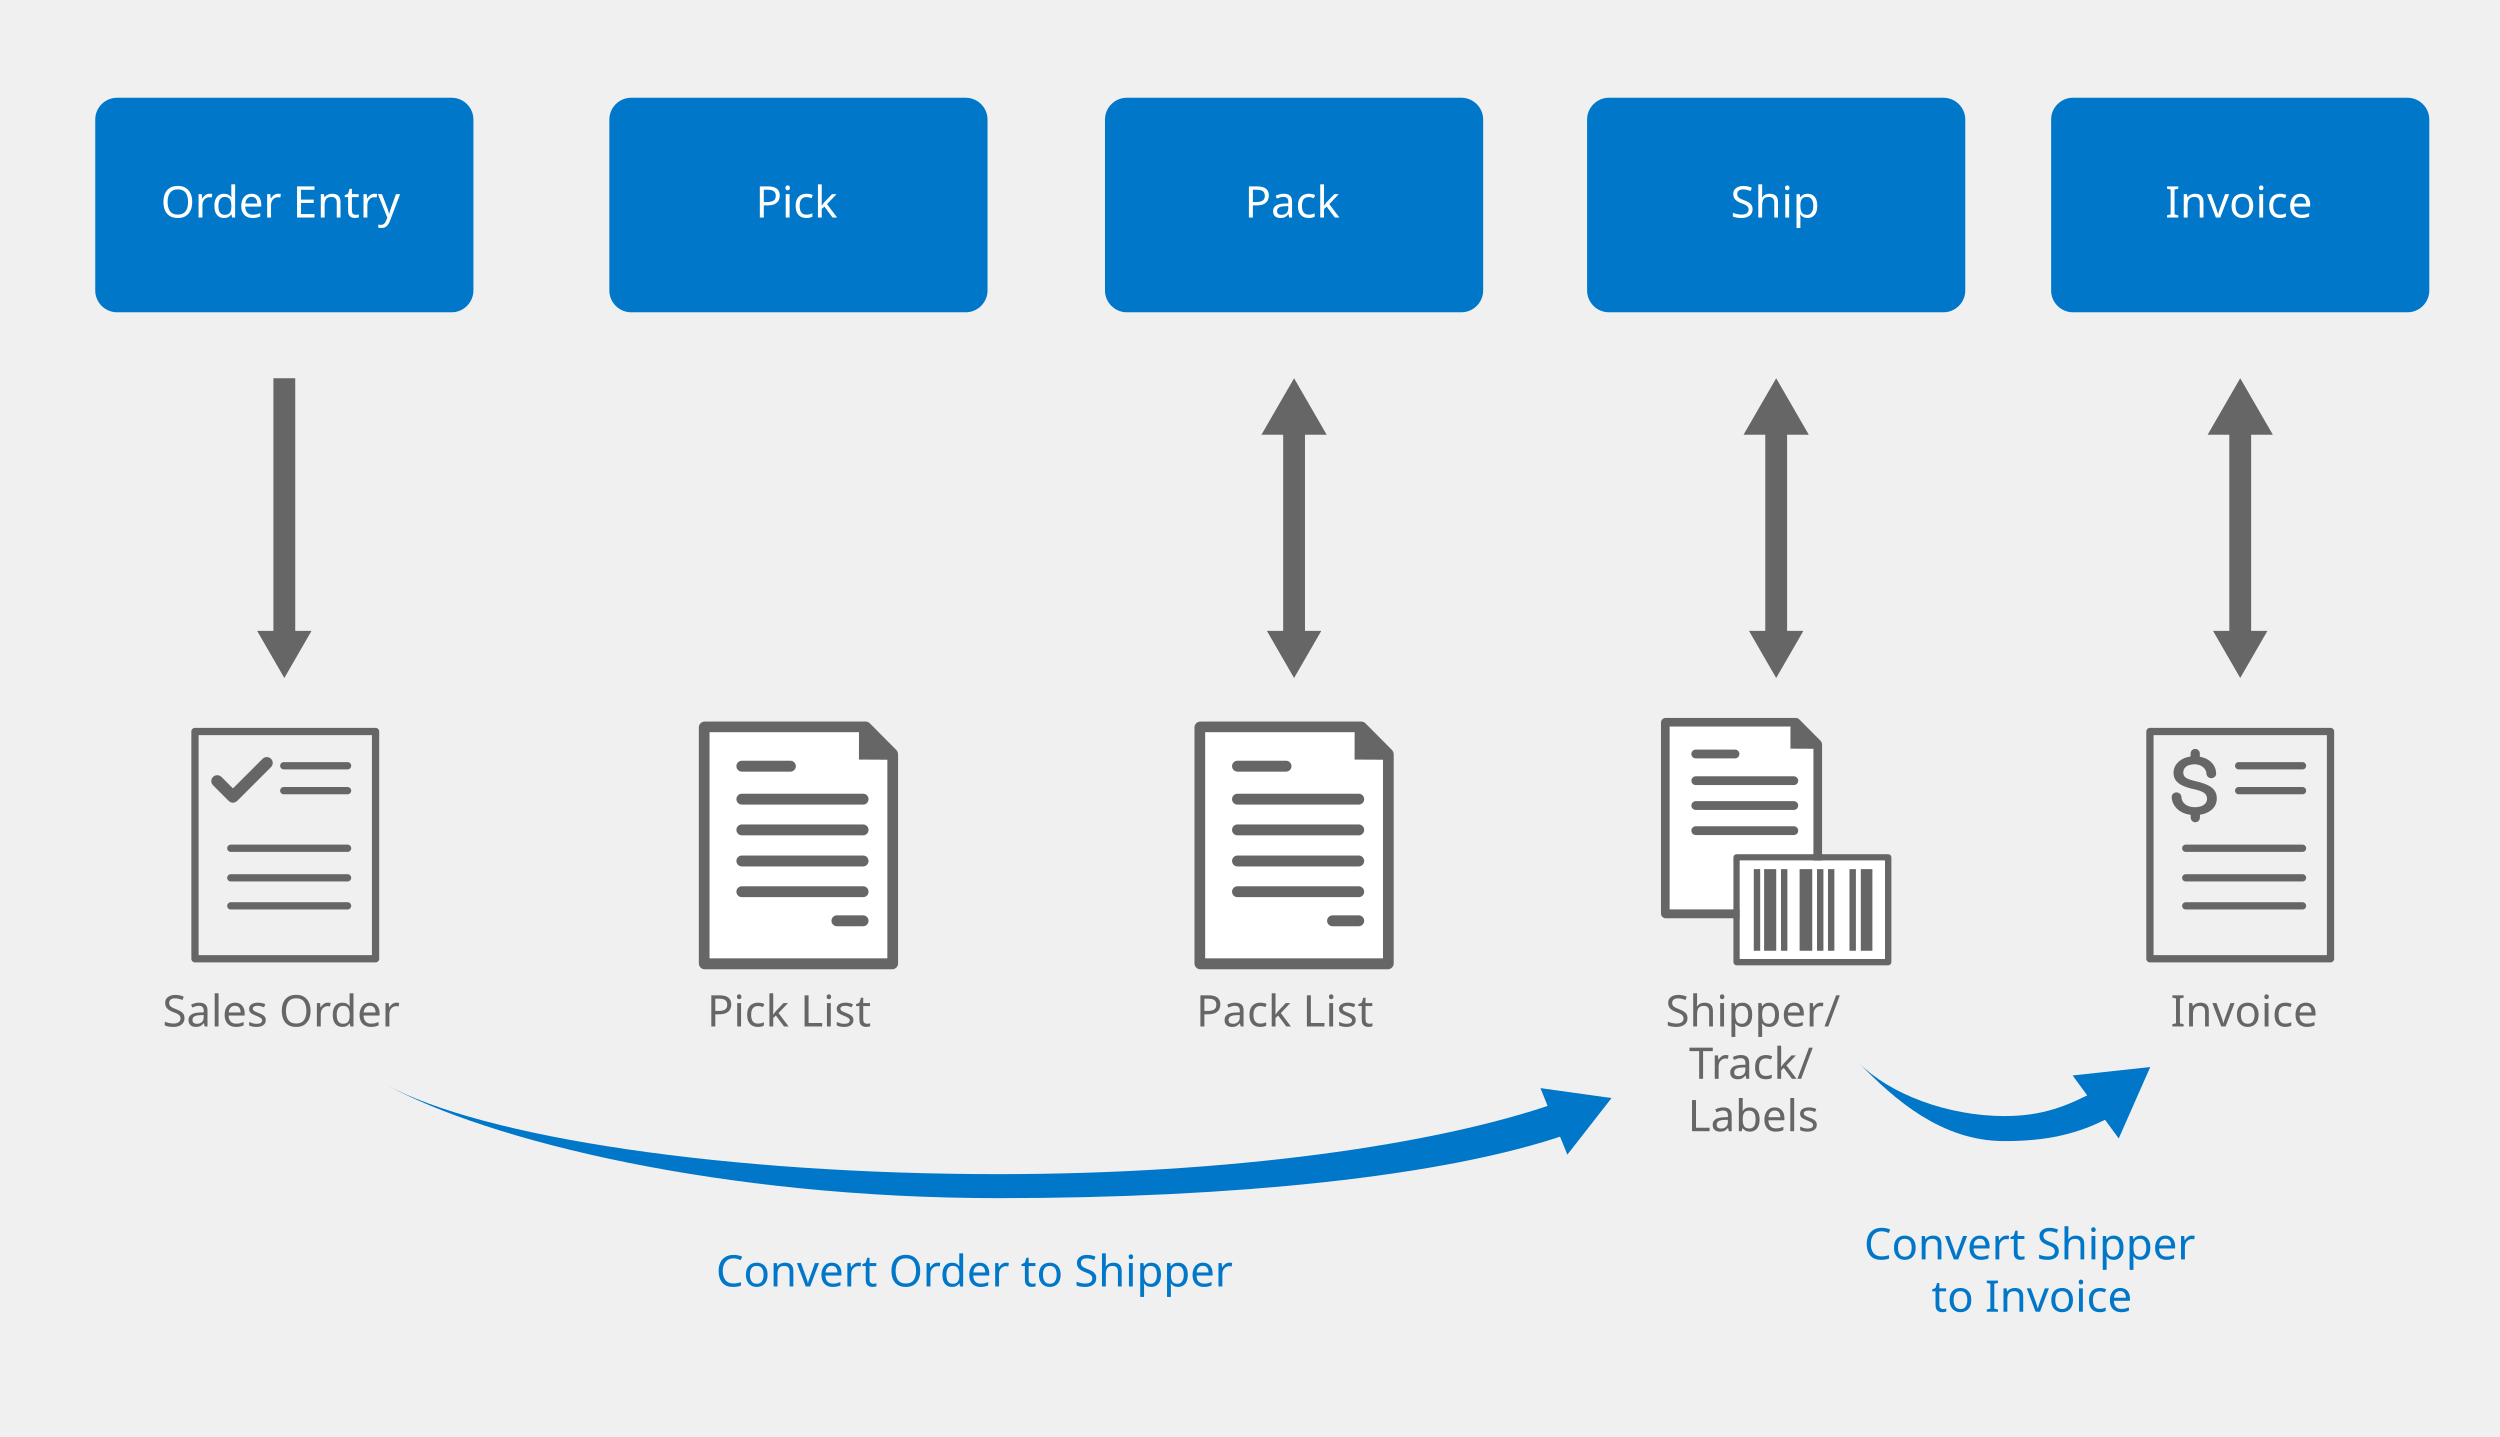
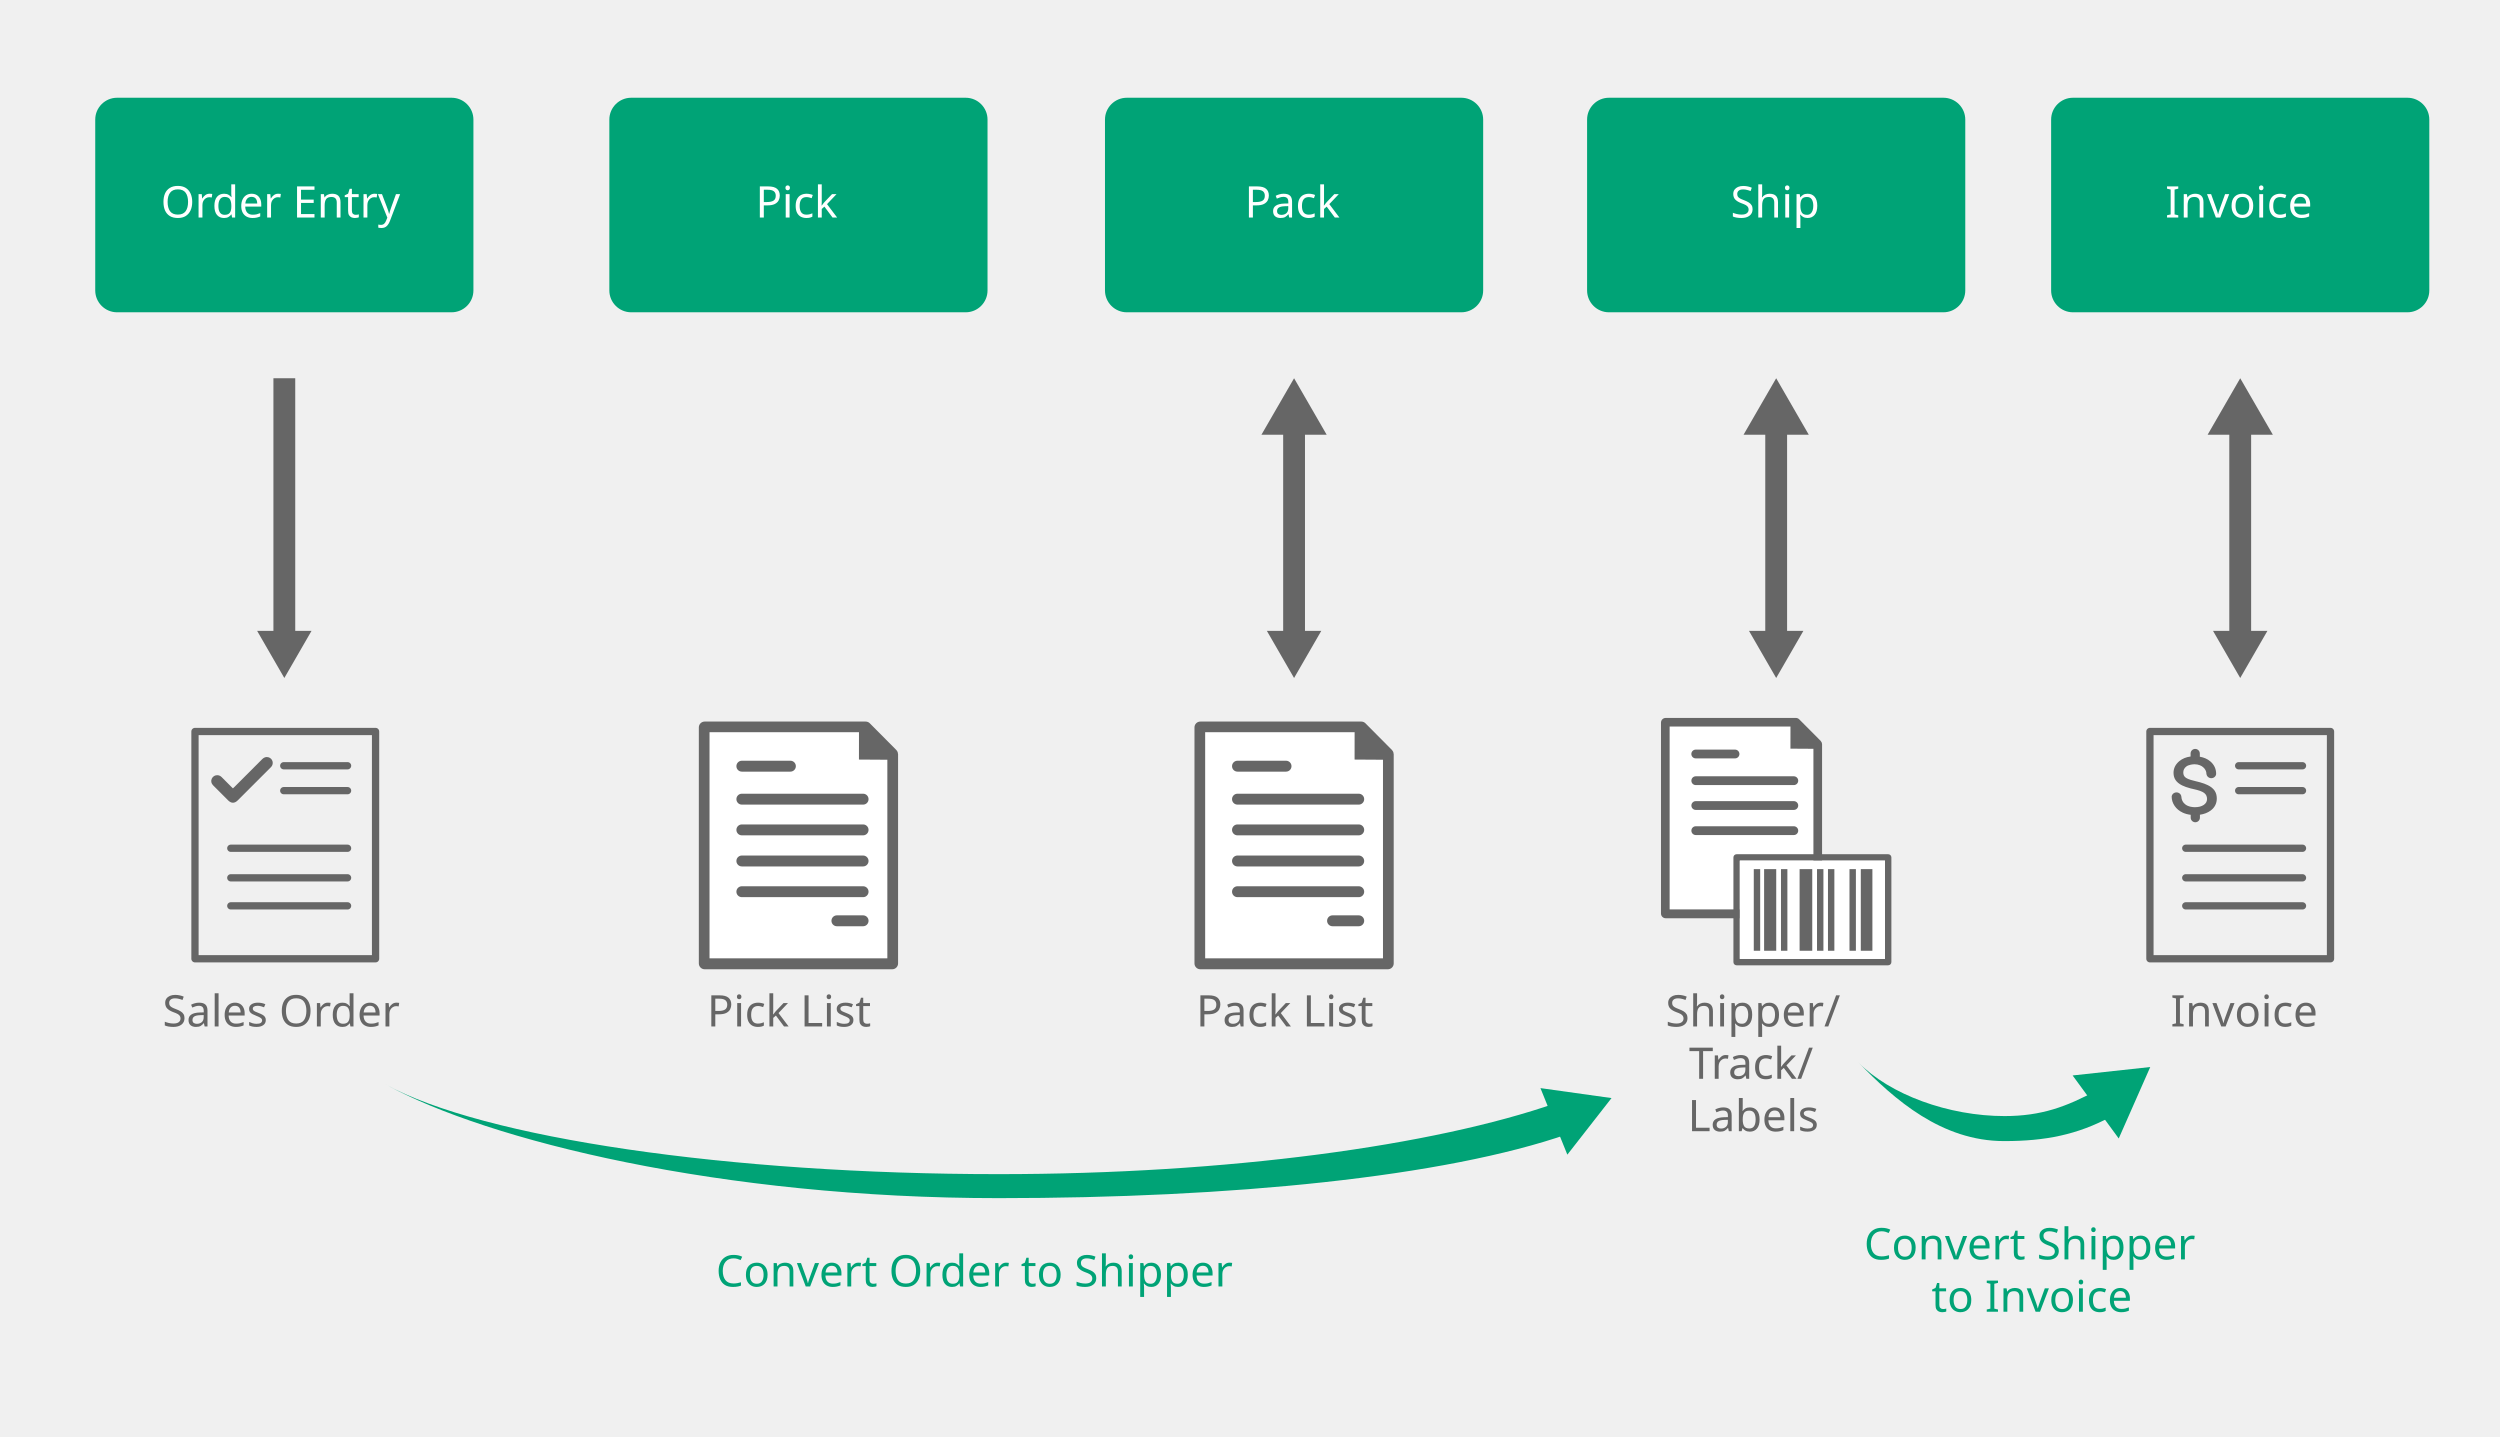
<svg xmlns="http://www.w3.org/2000/svg" xmlns:xlink="http://www.w3.org/1999/xlink" version="1.1" id="Layer_1" x="0px" y="0px" viewBox="0 0 687.5 395" style="enable-background:new 0 0 687.5 395;" xml:space="preserve">
  <style type="text/css">
	.st0{fill:none;stroke:#666666;stroke-width:6;stroke-miterlimit:10;}
	.st1{fill:#666666;}
- 	.st2{fill:#0077C8;}
+ 	.st2{fill:#00A376;}
	.st3{font-family:'OpenSans-Semibold';}
	.st4{font-size:12px;}
	.st5{fill:#FFFFFF;}
	.st6{fill:none;stroke:#666666;stroke-width:2;stroke-linecap:round;stroke-linejoin:round;stroke-miterlimit:10;}
	
	.kw_fade{opacity:1;}
	.kw_fade:hover{opacity:0.7;}

	
	@font-face {
		font-family: 'OpenSans';
		font-style: normal;
		font-weight: 400;
		font-display: swap;
		src: local('Open Sans'), local('OpenSans'), url(https://fonts.gstatic.com/s/opensans/v17/mem8YaGs126MiZpBA-UFVZ0b.woff2) format('woff2');
		unicode-range: U+0000-00FF, U+0131, U+0152-0153, U+02BB-02BC, U+02C6, U+02DA, U+02DC, U+2000-206F, U+2074, U+20AC, U+2122, U+2191, U+2193, U+2212, U+2215, U+FEFF, U+FFFD;
	}

	@font-face {
		font-family: 'OpenSans-Italic';
		font-style: italic;
		font-weight: 400;
		font-display: swap;
		src: local('Open Sans Italic'), local('OpenSans-Italic'), url(https://fonts.gstatic.com/s/opensans/v17/mem8YaGs126MiZpBA-UFVZ0b.woff2) format('woff2');
		unicode-range: U+0000-00FF, U+0131, U+0152-0153, U+02BB-02BC, U+02C6, U+02DA, U+02DC, U+2000-206F, U+2074, U+20AC, U+2122, U+2191, U+2193, U+2212, U+2215, U+FEFF, U+FFFD;
	}

	@font-face {
		font-family: 'OpenSans-SemiBold';
		font-style: normal;
		font-weight: 600;
		font-display: swap;
		src: local('Open Sans SemiBold'), local('OpenSans-SemiBold'), url(https://fonts.gstatic.com/s/opensans/v17/mem5YaGs126MiZpBA-UNirkOUuhp.woff2) format('woff2');
		unicode-range: U+0000-00FF, U+0131, U+0152-0153, U+02BB-02BC, U+02C6, U+02DA, U+02DC, U+2000-206F, U+2074, U+20AC, U+2122, U+2191, U+2193, U+2212, U+2215, U+FEFF, U+FFFD;
	}

	@font-face {
		font-family: 'OpenSans-SemiboldItalic';
		font-style: italic;
		font-weight: 600;
		font-display: swap;
		src: local('Open Sans SemiBold Italic'), local('OpenSans-SemiBoldItalic'), url(https://fonts.gstatic.com/s/opensans/v17/memnYaGs126MiZpBA-UFUKXGUdhrIqM.woff2) format('woff2');
		unicode-range: U+0000-00FF, U+0131, U+0152-0153, U+02BB-02BC, U+02C6, U+02DA, U+02DC, U+2000-206F, U+2074, U+20AC, U+2122, U+2191, U+2193, U+2212, U+2215, U+FEFF, U+FFFD;
	}

	@font-face {
		font-family: 'OpenSans-Bold';
		font-style: normal;
		font-weight: 700;
		font-display: swap;
		src: local('Open Sans Bold'), local('OpenSans-Bold'), url(https://fonts.gstatic.com/s/opensans/v17/mem5YaGs126MiZpBA-UN7rgOUuhp.woff2) format('woff2');
		unicode-range: U+0000-00FF, U+0131, U+0152-0153, U+02BB-02BC, U+02C6, U+02DA, U+02DC, U+2000-206F, U+2074, U+20AC, U+2122, U+2191, U+2193, U+2212, U+2215, U+FEFF, U+FFFD;
	}

	@font-face {
		font-family: 'OpenSans-BoldItalic';
		font-style: italic;
		font-weight: 700;
		font-display: swap;
		src: local('Open Sans Bold Italic'), local('OpenSans-BoldItalic'), url(https://fonts.gstatic.com/s/opensans/v17/memnYaGs126MiZpBA-UFUKWiUNhrIqM.woff2) format('woff2');
		unicode-range: U+0000-00FF, U+0131, U+0152-0153, U+02BB-02BC, U+02C6, U+02DA, U+02DC, U+2000-206F, U+2074, U+20AC, U+2122, U+2191, U+2193, U+2212, U+2215, U+FEFF, U+FFFD;
	}

	@font-face {
		font-family: 'OpenSans-Extrabold';
		font-style: normal;
		font-weight: 800;
		font-display: swap;
		src: local('Open Sans ExtraBold'), local('OpenSans-Extrabold'), url(https://fonts.gstatic.com/s/opensans/v17/mem5YaGs126MiZpBA-UN8rsOUuhp.woff2) format('woff2');
		unicode-range: U+0000-00FF, U+0131, U+0152-0153, U+02BB-02BC, U+02C6, U+02DA, U+02DC, U+2000-206F, U+2074, U+20AC, U+2122, U+2191, U+2193, U+2212, U+2215, U+FEFF, U+FFFD;
	}

	@font-face {
		font-family: 'OpenSans-ExtraboldItalic';
		font-style: italic;
		font-weight: 800;
		font-display: swap;
		src: local('Open Sans ExtraBold Italic'), local('OpenSans-ExtraBoldItalic'), url(https://fonts.gstatic.com/s/opensans/v17/memnYaGs126MiZpBA-UFUKW-U9hrIqM.woff2) format('woff2');
		unicode-range: U+0000-00FF, U+0131, U+0152-0153, U+02BB-02BC, U+02C6, U+02DA, U+02DC, U+2000-206F, U+2074, U+20AC, U+2122, U+2191, U+2193, U+2212, U+2215, U+FEFF, U+FFFD;
	}
</style>
  <g id="arrows">
    <g>
      <g>
        <line class="st0" x1="78.19" y1="175.68" x2="78.19" y2="104.02" />
        <g>
          <polygon class="st1" points="85.67,173.49 78.19,186.45 70.71,173.49     " />
        </g>
      </g>
    </g>
    <g>
      <g>
        <line class="st0" x1="355.87" y1="175.68" x2="355.87" y2="116.94" />
        <g>
          <polygon class="st1" points="363.35,173.49 355.87,186.45 348.39,173.49     " />
        </g>
        <g>
          <polygon class="st1" points="364.84,119.56 355.87,104.02 346.89,119.56     " />
        </g>
      </g>
    </g>
    <g>
      <g>
        <line class="st0" x1="488.45" y1="175.68" x2="488.45" y2="116.94" />
        <g>
          <polygon class="st1" points="495.93,173.49 488.45,186.45 480.97,173.49     " />
        </g>
        <g>
          <polygon class="st1" points="497.42,119.56 488.45,104.02 479.47,119.56     " />
        </g>
      </g>
    </g>
    <g>
      <g>
        <line class="st0" x1="616.06" y1="175.68" x2="616.06" y2="116.94" />
        <g>
          <polygon class="st1" points="623.54,173.49 616.06,186.45 608.58,173.49     " />
        </g>
        <g>
          <polygon class="st1" points="625.04,119.56 616.06,104.02 607.09,119.56     " />
        </g>
      </g>
    </g>
  </g>
  <g id="converttoshipper">
    <text transform="matrix(1 0 0 1 196.8873 353.7841)" class="st2 st3 st4">Convert Order to Shipper</text>
    <g>
      <path class="st2" d="M274.62,329.49c-76.22,0-140.49-15.8-168.68-31.32l0,0c26.86,14.78,94.65,24.72,168.68,24.72    c63.32,0,119.82-7.89,153.16-19.5l3.48,8.44C397.25,323.67,338.63,329.49,274.62,329.49z" />
      <g>
        <polygon class="st2" points="423.62,299.23 443.17,301.97 431.02,317.53    " />
      </g>
    </g>
  </g>
  <g id="converttoinvoice">
    <text transform="matrix(1 0 0 1 512.6094 346.3358)">
      <tspan x="0" y="0" class="st2 st3 st4">Convert Shipper</tspan>
      <tspan x="18.55" y="14.4" class="st2 st3 st4">to Invoice</tspan>
    </text>
    <g>
      <path class="st2" d="M551.15,313.8c-17.23,0-30.16-11.39-40.17-21.71l0,0c8.68,8.95,24.94,14.83,40.27,14.83    c10.22,0,17.11-2.64,25.24-7l3.97,7.2C571.29,312.03,562.55,313.8,551.15,313.8z" />
      <g>
        <polygon class="st2" points="569.97,295.75 591.32,293.43 582.65,313.08    " />
      </g>
    </g>
  </g>
  <g id="oe">
    <g>
      <path class="st2" d="M130.19,79.88c0,3.3-2.7,6-6,6h-92c-3.3,0-6-2.7-6-6v-47c0-3.3,2.7-6,6-6h92c3.3,0,6,2.7,6,6V79.88z" />
    </g>
    <text transform="matrix(1 0 0 1 44.2186 59.8252)" class="st5 st3 st4">Order Entry</text>
  </g>
  <g id="pick">
    <g>
      <path class="st2" d="M271.57,79.88c0,3.3-2.7,6-6,6h-92c-3.3,0-6-2.7-6-6v-47c0-3.3,2.7-6,6-6h92c3.3,0,6,2.7,6,6V79.88z" />
    </g>
    <text transform="matrix(1 0 0 1 207.7995 59.8252)" class="st5 st3 st4">Pick</text>
  </g>
  <g id="pack">
    <g>
      <path class="st2" d="M407.87,79.88c0,3.3-2.7,6-6,6h-92c-3.3,0-6-2.7-6-6v-47c0-3.3,2.7-6,6-6h92c3.3,0,6,2.7,6,6V79.88z" />
    </g>
    <text transform="matrix(1 0 0 1 342.2953 59.8252)" class="st5 st3 st4">Pack</text>
  </g>
  <g id="picklist">
    <text transform="matrix(1 0 0 1 194.4595 282.2804)" class="st1 st3 st4">Pick List</text>
    <g>
      <g>
        <path class="st1" d="M246.94,207.3c-0.01-0.18-0.04-0.36-0.11-0.53c-0.07-0.17-0.18-0.32-0.3-0.46     c-0.02-0.02-0.02-0.04-0.04-0.06l0,0c0,0,0,0,0,0l-7.3-7.35c0,0,0,0,0,0c-0.15-0.15-0.32-0.27-0.52-0.35     c-0.2-0.08-0.41-0.12-0.62-0.12h-44.26c-0.89,0-1.61,0.72-1.61,1.61v64.9c0,0.89,0.72,1.61,1.61,1.61h51.57     c0.89,0,1.61-0.72,1.61-1.61v-57.55C246.95,207.35,246.94,207.33,246.94,207.3z" />
        <g>
          <polygon class="st5" points="244.02,263.55 195.12,263.55 195.12,201.36 236.22,201.36 236.21,208.88 244.02,208.93     " />
        </g>
      </g>
      <path class="st1" d="M237.35,238.27h-33.34c-0.83,0-1.5-0.67-1.5-1.5s0.67-1.5,1.5-1.5h33.34c0.83,0,1.5,0.67,1.5,1.5    S238.18,238.27,237.35,238.27z" />
      <path class="st1" d="M237.35,246.72h-33.34c-0.83,0-1.5-0.67-1.5-1.5s0.67-1.5,1.5-1.5h33.34c0.83,0,1.5,0.67,1.5,1.5    S238.18,246.72,237.35,246.72z" />
      <path class="st1" d="M237.35,221.27h-33.34c-0.83,0-1.5-0.67-1.5-1.5s0.67-1.5,1.5-1.5h33.34c0.83,0,1.5,0.67,1.5,1.5    S238.18,221.27,237.35,221.27z" />
      <path class="st1" d="M217.36,212.2h-13.35c-0.83,0-1.5-0.67-1.5-1.5s0.67-1.5,1.5-1.5h13.35c0.83,0,1.5,0.67,1.5,1.5    S218.18,212.2,217.36,212.2z" />
      <path class="st1" d="M237.35,229.72h-33.34c-0.83,0-1.5-0.67-1.5-1.5s0.67-1.5,1.5-1.5h33.34c0.83,0,1.5,0.67,1.5,1.5    S238.18,229.72,237.35,229.72z" />
      <path class="st1" d="M237.35,254.72h-7.2c-0.83,0-1.5-0.67-1.5-1.5s0.67-1.5,1.5-1.5h7.2c0.83,0,1.5,0.67,1.5,1.5    S238.18,254.72,237.35,254.72z" />
    </g>
  </g>
  <g id="invoiceprint">
    <g>
      <rect x="591.23" y="201.16" class="st6" width="49.66" height="62.5" />
      <line class="st6" x1="615.63" y1="210.58" x2="633.19" y2="210.58" />
      <line class="st6" x1="615.63" y1="217.43" x2="633.19" y2="217.43" />
      <line class="st6" x1="601.08" y1="233.27" x2="633.19" y2="233.27" />
      <line class="st6" x1="601.08" y1="241.4" x2="633.19" y2="241.4" />
      <line class="st6" x1="601.08" y1="249.11" x2="633.19" y2="249.11" />
      <path class="st1" d="M609.01,217.42c-0.4-0.58-1.01-1.08-1.84-1.49c-0.6-0.3-1.34-0.57-2.2-0.81c-0.33-0.09-0.67-0.18-1.04-0.26    c-0.59-0.13-1.08-0.27-1.51-0.4c-0.54-0.17-0.97-0.35-1.25-0.54c-0.51-0.33-0.77-0.81-0.77-1.46c0-0.68,0.27-1.24,0.82-1.66    c0.32-0.25,0.73-0.4,1.2-0.5c0.33-0.07,0.68-0.13,1.08-0.13c0.54,0,1.03,0.1,1.46,0.27c0.32,0.13,0.62,0.3,0.88,0.52    c0.62,0.53,0.93,1.16,0.93,1.89h0.01c0.07,0.64,0.63,1.15,1.33,1.15c0.71,0,1.27-0.51,1.33-1.15c0-1.42-0.55-2.59-1.65-3.51    c-0.78-0.65-1.73-1.05-2.84-1.24v-0.88c0-0.7-0.57-1.27-1.27-1.27s-1.27,0.57-1.27,1.27v0.82c-1.2,0.15-2.23,0.57-3.07,1.25    c-1.08,0.89-1.62,1.97-1.62,3.25c0,0.77,0.19,1.43,0.57,1.99c0.38,0.56,0.97,1.04,1.76,1.44c0.62,0.31,1.41,0.59,2.36,0.84    c0.27,0.07,0.56,0.14,0.86,0.2c0.66,0.14,1.22,0.3,1.69,0.46c0.49,0.18,0.88,0.36,1.16,0.57c0.54,0.4,0.82,0.96,0.82,1.68    c0,0.68-0.31,1.23-0.92,1.64c-0.3,0.2-0.65,0.35-1.05,0.46c-0.41,0.1-0.87,0.16-1.38,0.16c-0.43,0-0.81-0.05-1.17-0.13    c-0.57-0.12-1.07-0.33-1.48-0.66c-0.67-0.52-1.03-1.23-1.07-2.13c-0.07-0.64-0.63-1.15-1.33-1.15s-1.27,0.51-1.33,1.15    c0,0.92,0.27,1.78,0.82,2.58c0.54,0.79,1.3,1.41,2.26,1.85c0.65,0.3,1.37,0.49,2.15,0.58v0.78c0,0.7,0.57,1.27,1.27,1.27    s1.27-0.57,1.27-1.27v-0.8c1.16-0.17,2.15-0.55,2.97-1.16c1.12-0.84,1.67-1.96,1.67-3.35C609.61,218.71,609.41,218,609.01,217.42z    " />
    </g>
    <text transform="matrix(1 0 0 1 596.9173 282.2804)" class="st1 st3 st4">Invoice</text>
  </g>
  <g id="packlist">
    <text transform="matrix(1 0 0 1 328.9553 282.2804)" class="st1 st3 st4">Pack List</text>
    <g>
      <g>
        <path class="st1" d="M383.24,207.3c-0.01-0.18-0.04-0.36-0.11-0.53c-0.07-0.17-0.18-0.32-0.3-0.46     c-0.02-0.02-0.02-0.04-0.04-0.06l0,0c0,0,0,0,0,0l-7.3-7.35c0,0,0,0,0,0c-0.15-0.15-0.32-0.27-0.52-0.35     c-0.2-0.08-0.41-0.12-0.62-0.12h-44.26c-0.89,0-1.61,0.72-1.61,1.61v64.9c0,0.89,0.72,1.61,1.61,1.61h51.57     c0.89,0,1.61-0.72,1.61-1.61v-57.55C383.26,207.35,383.24,207.33,383.24,207.3z" />
        <g>
          <polygon class="st5" points="380.32,263.55 331.42,263.55 331.42,201.36 372.52,201.36 372.51,208.88 380.32,208.93     " />
        </g>
      </g>
      <path class="st1" d="M373.65,238.27h-33.34c-0.83,0-1.5-0.67-1.5-1.5s0.67-1.5,1.5-1.5h33.34c0.83,0,1.5,0.67,1.5,1.5    S374.48,238.27,373.65,238.27z" />
      <path class="st1" d="M373.65,246.72h-33.34c-0.83,0-1.5-0.67-1.5-1.5s0.67-1.5,1.5-1.5h33.34c0.83,0,1.5,0.67,1.5,1.5    S374.48,246.72,373.65,246.72z" />
      <path class="st1" d="M373.65,221.27h-33.34c-0.83,0-1.5-0.67-1.5-1.5s0.67-1.5,1.5-1.5h33.34c0.83,0,1.5,0.67,1.5,1.5    S374.48,221.27,373.65,221.27z" />
      <path class="st1" d="M353.66,212.2h-13.35c-0.83,0-1.5-0.67-1.5-1.5s0.67-1.5,1.5-1.5h13.35c0.83,0,1.5,0.67,1.5,1.5    S354.49,212.2,353.66,212.2z" />
      <path class="st1" d="M373.65,229.72h-33.34c-0.83,0-1.5-0.67-1.5-1.5s0.67-1.5,1.5-1.5h33.34c0.83,0,1.5,0.67,1.5,1.5    S374.48,229.72,373.65,229.72z" />
      <path class="st1" d="M373.65,254.72h-7.2c-0.83,0-1.5-0.67-1.5-1.5s0.67-1.5,1.5-1.5h7.2c0.83,0,1.5,0.67,1.5,1.5    S374.48,254.72,373.65,254.72z" />
    </g>
  </g>
  <g id="shipper">
    <g>
      <g>
        <path class="st1" d="M501.05,204.6c-0.01-0.14-0.03-0.29-0.09-0.43c-0.06-0.14-0.15-0.26-0.24-0.37     c-0.01-0.02-0.02-0.04-0.03-0.05l0,0c0,0,0,0,0,0l-5.91-5.94c0,0,0,0,0,0c-0.12-0.12-0.26-0.22-0.42-0.28     c-0.16-0.07-0.33-0.1-0.5-0.1h-35.79c-0.72,0-1.3,0.58-1.3,1.3v52.49c0,0.72,0.58,1.3,1.3,1.3h41.7c0.72,0,1.3-0.58,1.3-1.3     v-46.54C501.07,204.64,501.05,204.62,501.05,204.6z" />
        <g>
          <polygon class="st5" points="498.69,250.08 459.15,250.08 459.15,199.79 492.38,199.79 492.37,205.88 498.69,205.92     " />
        </g>
      </g>
      <path class="st1" d="M493.3,229.64h-26.96c-0.67,0-1.21-0.54-1.21-1.21c0-0.67,0.54-1.21,1.21-1.21h26.96    c0.67,0,1.21,0.54,1.21,1.21C494.51,229.1,493.97,229.64,493.3,229.64z" />
      <path class="st1" d="M493.3,215.9h-26.96c-0.67,0-1.21-0.54-1.21-1.21s0.54-1.21,1.21-1.21h26.96c0.67,0,1.21,0.54,1.21,1.21    S493.97,215.9,493.3,215.9z" />
      <path class="st1" d="M477.13,208.56h-10.8c-0.67,0-1.21-0.54-1.21-1.21c0-0.67,0.54-1.21,1.21-1.21h10.8    c0.67,0,1.21,0.54,1.21,1.21C478.34,208.02,477.8,208.56,477.13,208.56z" />
      <path class="st1" d="M493.3,222.73h-26.96c-0.67,0-1.21-0.54-1.21-1.21s0.54-1.21,1.21-1.21h26.96c0.67,0,1.21,0.54,1.21,1.21    S493.97,222.73,493.3,222.73z" />
    </g>
    <text transform="matrix(1 0 0 1 458.0312 282.2804)">
      <tspan x="0" y="0" class="st1 st3 st4">Shipper/</tspan>
      <tspan x="6.44" y="14.4" class="st1 st3 st4">Track/</tspan>
      <tspan x="6.12" y="28.8" class="st1 st3 st4">Labels</tspan>
    </text>
    <g>
      <path class="st1" d="M519.25,265.46h-41.68c-0.49,0-0.88-0.39-0.88-0.88v-28.79c0-0.49,0.39-0.88,0.88-0.88h41.68    c0.49,0,0.88,0.39,0.88,0.88v28.79C520.13,265.07,519.73,265.46,519.25,265.46z M478.45,263.7h39.92v-27.04h-39.92V263.7z" />
      <g>
        <rect x="478.45" y="236.67" class="st5" width="39.92" height="27.04" />
      </g>
      <rect x="482.29" y="239.01" class="st1" width="1.76" height="22.45" />
      <rect x="489.77" y="239.01" class="st1" width="1.76" height="22.45" />
      <rect x="485.13" y="239.01" class="st1" width="3.33" height="22.45" />
      <rect x="499.68" y="239.01" class="st1" width="1.76" height="22.45" />
      <rect x="502.69" y="239.01" class="st1" width="1.76" height="22.45" />
      <rect x="508.61" y="239.01" class="st1" width="1.76" height="22.45" />
      <rect x="494.89" y="239.01" class="st1" width="3.48" height="22.45" />
      <rect x="511.72" y="239.01" class="st1" width="3.19" height="22.45" />
    </g>
  </g>
  <g id="so">
    <text transform="matrix(1 0 0 1 44.7079 282.2804)" class="st1 st3 st4">Sales Order</text>
    <g>
      <rect x="53.62" y="201.16" class="st6" width="49.66" height="62.5" />
      <line class="st6" x1="78.03" y1="210.58" x2="95.58" y2="210.58" />
      <line class="st6" x1="78.03" y1="217.43" x2="95.58" y2="217.43" />
      <line class="st6" x1="63.47" y1="233.27" x2="95.58" y2="233.27" />
      <line class="st6" x1="63.47" y1="241.4" x2="95.58" y2="241.4" />
      <line class="st6" x1="63.47" y1="249.11" x2="95.58" y2="249.11" />
    </g>
    <path class="st1" d="M64.06,216.8c0.17-0.16,0.33-0.31,0.48-0.46c2.52-2.52,5.04-5.04,7.56-7.57c0.49-0.49,1.05-0.71,1.73-0.52   c1.14,0.33,1.55,1.7,0.79,2.6c-0.06,0.08-0.14,0.15-0.21,0.22c-3.01,3.01-6.01,6.01-9.02,9.02c-0.89,0.89-1.79,0.88-2.68-0.01   c-1.37-1.37-2.75-2.74-4.11-4.12c-0.53-0.53-0.65-1.21-0.35-1.85c0.28-0.61,0.93-0.99,1.61-0.93c0.45,0.03,0.82,0.24,1.13,0.56   c0.91,0.92,1.83,1.83,2.74,2.75C63.83,216.59,63.93,216.69,64.06,216.8z" />
  </g>
  <g id="ship">
    <g>
      <path class="st2" d="M540.45,79.88c0,3.3-2.7,6-6,6h-92c-3.3,0-6-2.7-6-6v-47c0-3.3,2.7-6,6-6h92c3.3,0,6,2.7,6,6V79.88z" />
    </g>
    <text transform="matrix(1 0 0 1 475.9292 59.8252)" class="st5 st3 st4">Ship</text>
  </g>
  <a id="invoice" class="kw_fade" xlink:href="https://www.intacct.com/ia/docs/en_US/help_action/Accounts_Receivable/Invoices/Tasks/create-invoice.htm" target="_blank">
    <g>
      <g>
        <path class="st2" d="M668.06,79.88c0,3.3-2.7,6-6,6h-92c-3.3,0-6-2.7-6-6v-47c0-3.3,2.7-6,6-6h92c3.3,0,6,2.7,6,6V79.88z" />
      </g>
      <text transform="matrix(1 0 0 1 595.4457 59.8252)" class="st5 st3 st4">Invoice</text>
    </g>
  </a>
</svg>
